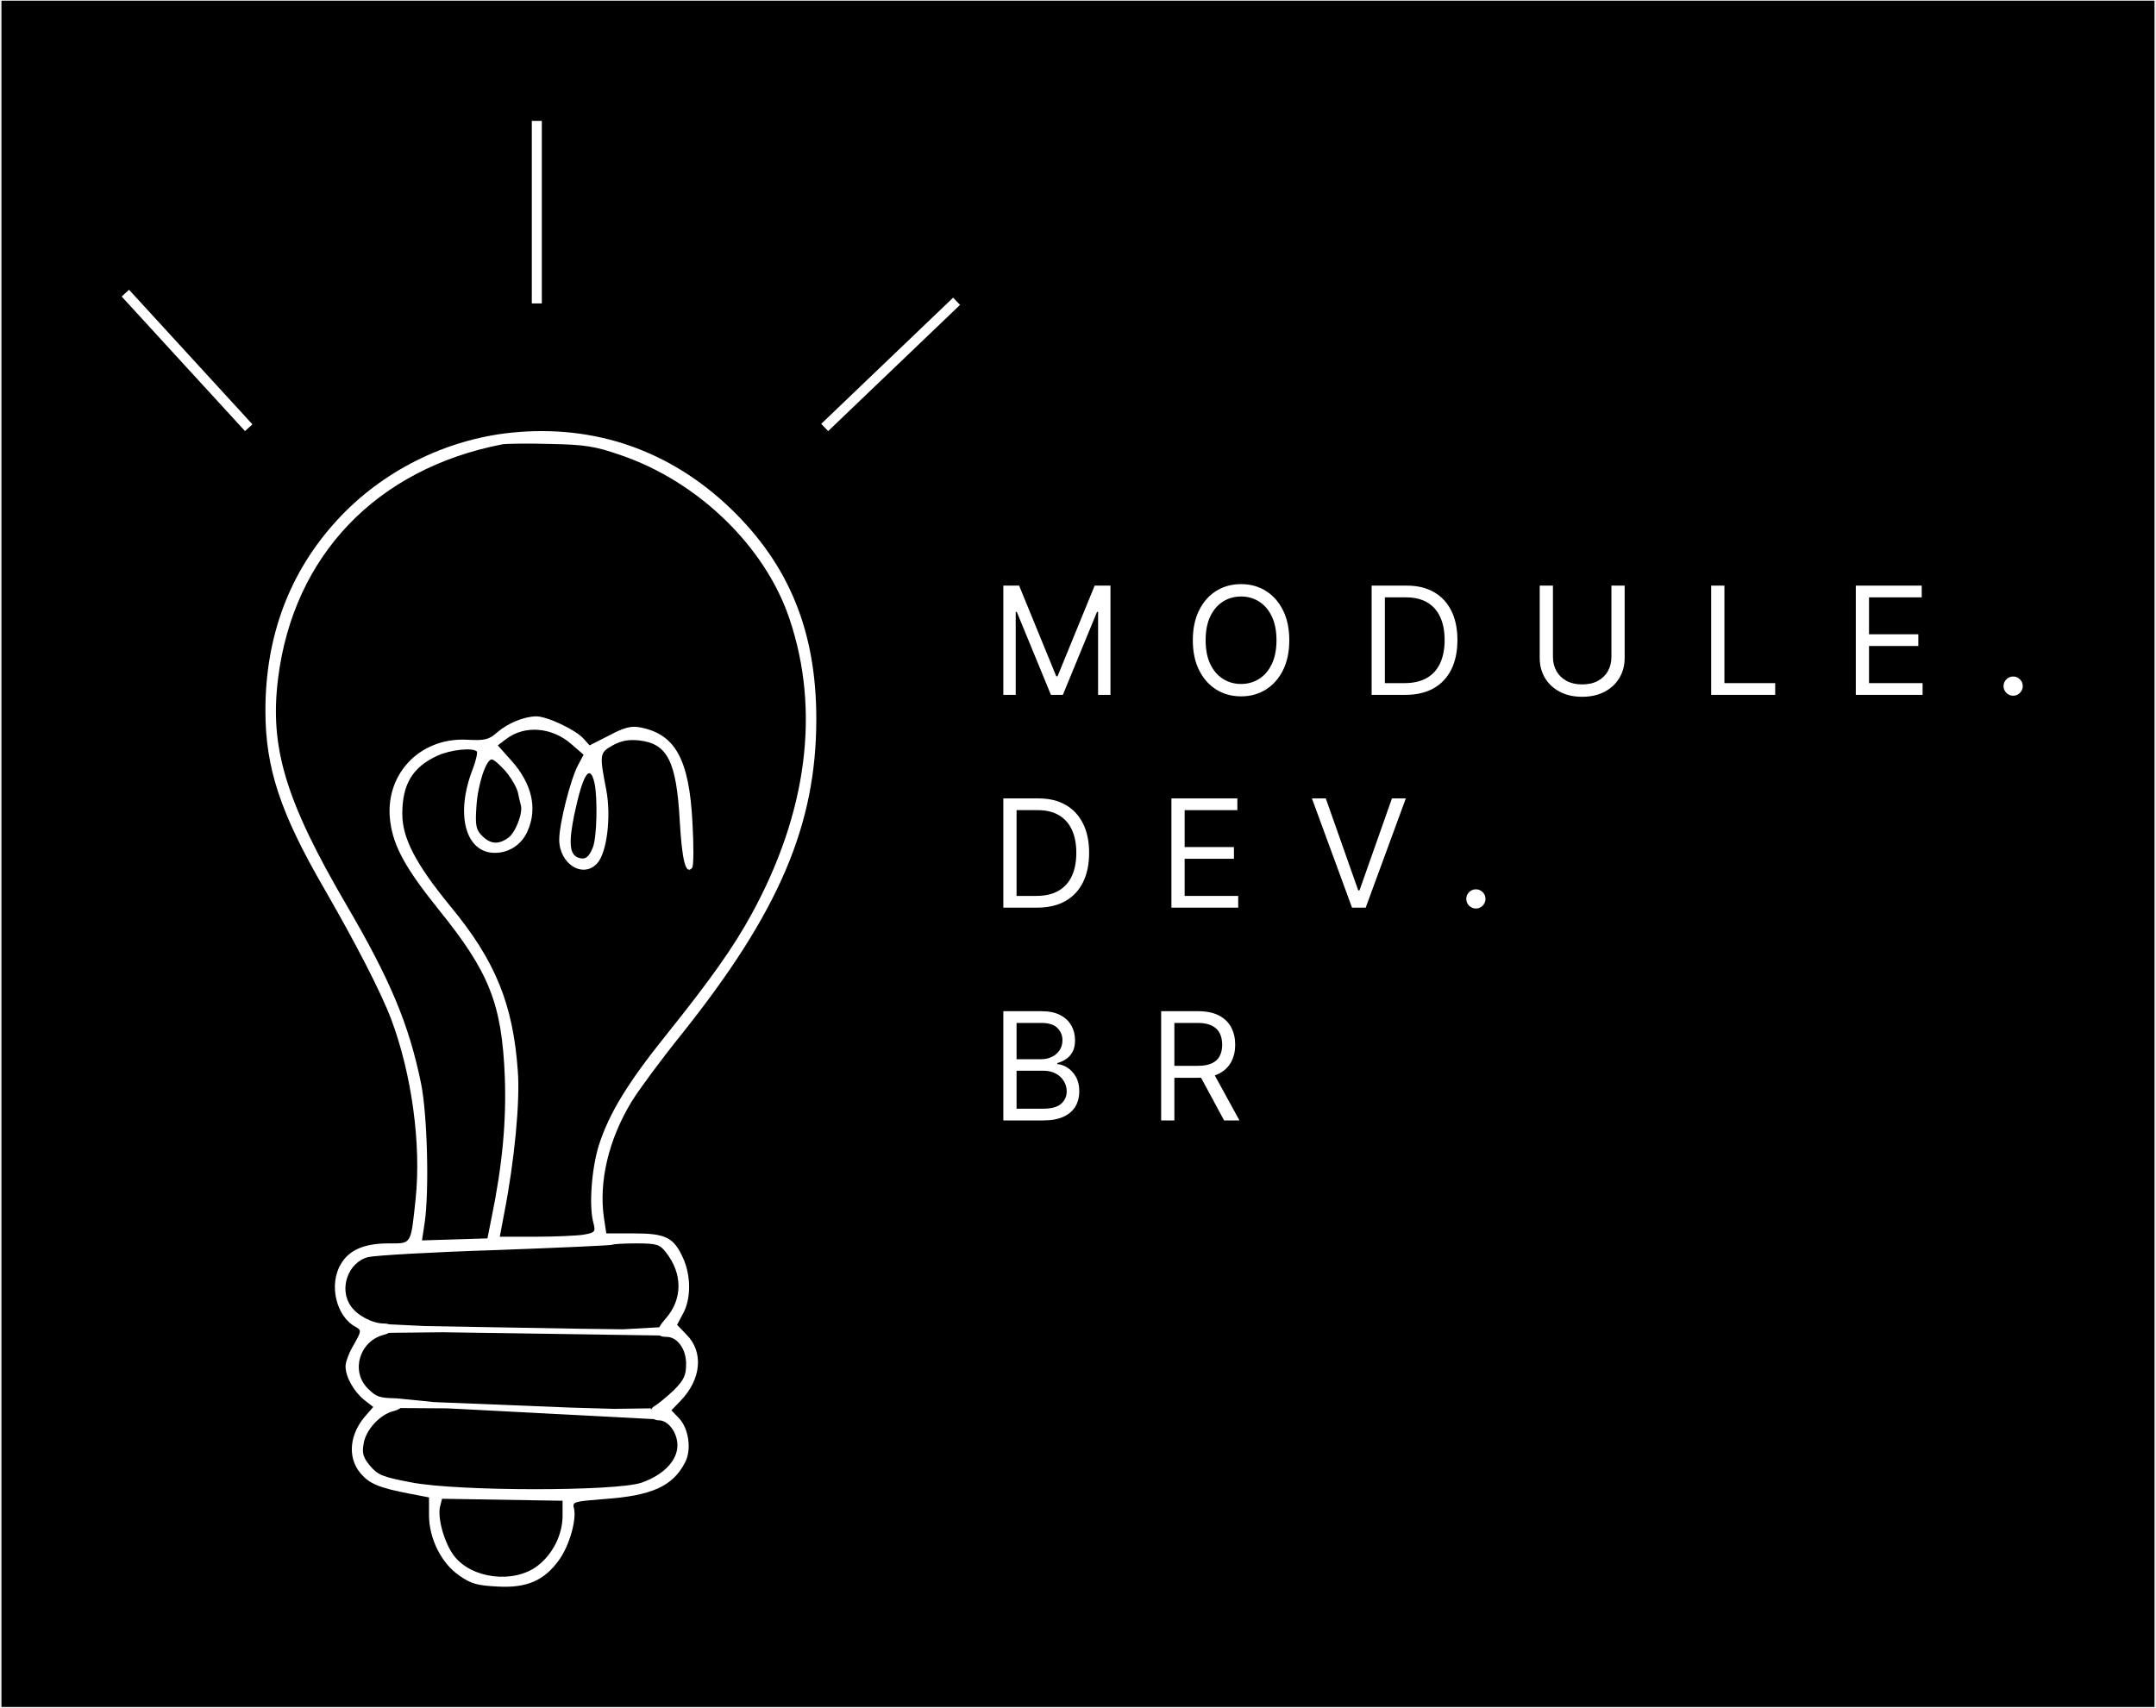
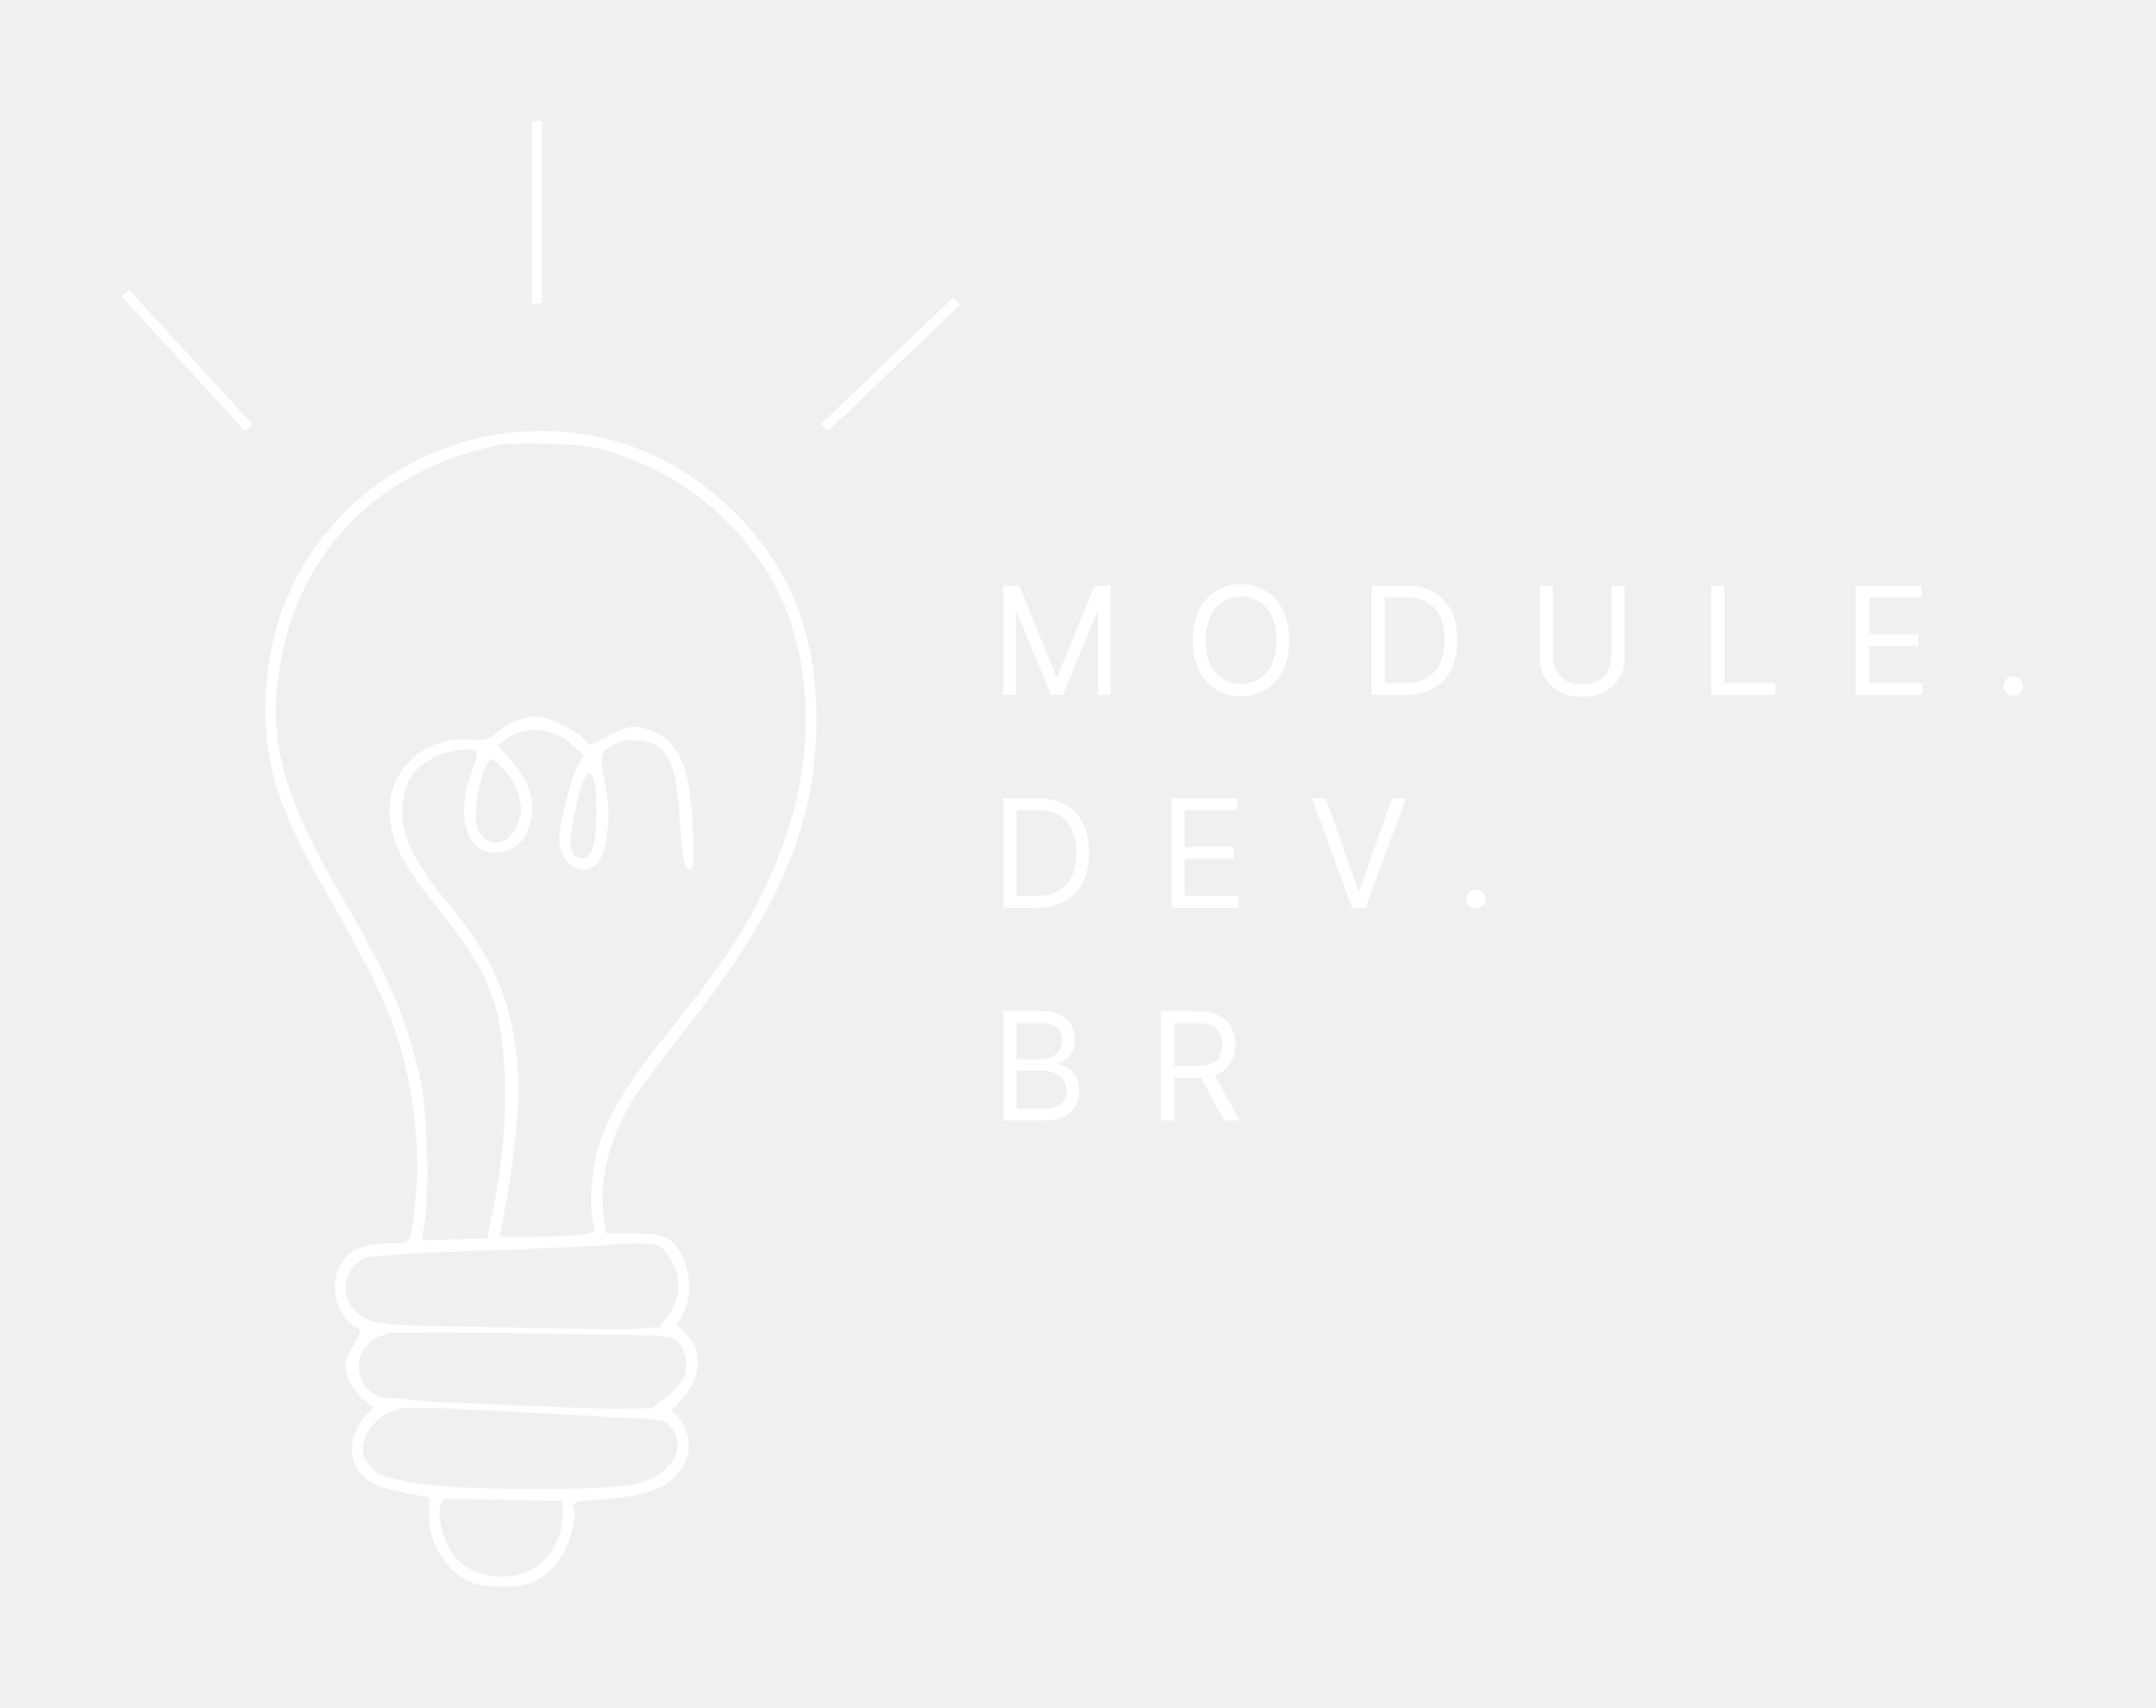
<svg xmlns="http://www.w3.org/2000/svg" width="861" height="682" viewBox="0 0 861 682" fill="none">
-   <rect width="859.809" height="681.543" transform="translate(0.588135 0.286499)" fill="black" />
  <path d="M383.397 121.785L330.722 172.2L327.956 169.31L380.631 118.895L383.397 121.785Z" fill="white" />
  <path d="M216.378 48.286V121.2H212.378V48.286L216.378 48.286Z" fill="white" />
  <path d="M51.537 115.742L100.799 169.497L97.85 172.2L48.588 118.445L51.537 115.742Z" fill="white" />
  <path d="M204.392 172.808C177.859 175.475 152.259 188.408 134.526 207.875C115.592 228.541 105.992 254.141 105.992 283.875C105.992 306.808 111.992 324.808 129.459 354.941C141.992 376.675 152.126 396.275 156.259 407.208C164.392 428.941 168.259 456.941 165.992 478.808C163.992 497.475 164.526 496.675 155.059 496.675C145.459 496.675 139.326 499.341 136.126 504.941C131.192 513.075 134.259 525.875 141.992 530.008C144.392 531.341 144.392 531.608 141.326 537.075C139.459 540.141 137.992 544.008 137.992 545.741C137.992 550.008 141.326 555.875 145.459 559.208L149.059 562.008L146.392 565.075C139.592 572.541 138.526 582.008 143.992 588.541C147.592 592.675 151.192 594.275 163.726 596.675L171.326 598.141V605.208C171.326 614.541 176.259 624.541 183.592 629.475C188.126 632.675 190.792 633.341 198.659 633.741C210.393 634.408 217.326 631.341 223.192 623.208C227.326 617.608 230.392 606.941 229.192 602.408C228.526 599.875 229.326 599.741 241.059 598.808C260.259 597.475 268.659 593.741 273.592 584.141C276.259 579.075 275.059 570.675 271.193 566.541L268.126 563.341L271.726 559.608C280.126 550.941 281.059 540.008 274.126 533.075L270.393 529.208L272.792 524.675C275.992 518.808 275.992 509.608 272.792 502.541C269.059 494.275 265.859 492.675 253.059 492.675H242.126L241.193 486.541C239.059 472.008 243.059 455.075 252.259 440.008C254.926 435.608 263.859 423.475 272.126 413.208C311.059 364.408 325.993 329.608 325.993 287.208C325.993 252.275 315.193 225.741 291.859 203.208C267.593 179.875 237.459 169.475 204.392 172.808ZM247.726 181.741C278.792 192.275 305.726 218.408 315.326 247.341C327.592 283.741 322.393 324.408 300.259 364.941C292.926 378.408 283.726 391.341 265.993 413.475C250.793 432.408 243.326 444.541 239.193 457.341C236.259 466.675 235.059 482.008 237.059 488.808C237.859 492.008 237.592 492.408 232.926 493.208C230.259 493.608 221.592 494.008 213.859 494.008H199.592L201.326 484.808C205.459 463.741 207.726 440.008 206.792 427.875C204.926 401.208 197.859 383.741 179.859 362.008C165.992 345.075 160.659 334.808 160.659 325.075C160.659 313.208 164.792 306.408 174.659 301.875C179.859 299.475 188.659 298.541 190.392 300.141C190.792 300.541 190.126 303.741 188.792 307.208C181.726 325.208 185.859 340.675 197.592 340.675C203.459 340.675 208.526 337.208 210.792 331.741C214.659 322.808 212.392 313.075 204.392 304.008L198.792 297.741L202.126 295.208C209.459 289.608 220.259 290.408 227.993 297.075L233.059 301.475L230.792 305.741C227.726 311.608 223.326 329.208 223.326 335.341C223.326 345.208 232.926 351.075 238.526 344.808C242.393 340.541 244.126 326.141 242.126 315.608C239.326 301.208 239.459 300.675 244.659 297.741C247.992 295.875 251.059 295.341 255.059 295.741C266.526 296.941 270.126 304.008 271.459 327.875C272.393 344.008 273.859 349.608 276.393 346.675C277.059 345.875 277.059 337.741 276.526 328.408C275.193 303.075 269.592 293.208 255.592 290.541C252.126 289.875 249.326 290.541 243.326 293.741L235.459 297.741L233.059 295.075C229.859 291.475 218.259 286.008 213.993 286.141C209.059 286.275 202.659 288.941 198.392 292.675C195.192 295.475 193.592 295.875 186.392 295.475C167.326 294.541 153.326 309.741 155.859 328.275C157.192 338.275 162.126 347.075 175.192 363.341C195.459 388.408 200.393 400.941 201.592 430.008C202.259 447.741 200.659 465.208 196.259 486.675L194.659 494.675L168.526 495.475L169.592 488.408C171.459 475.741 170.659 444.941 168.126 432.675C163.326 409.208 155.859 391.475 138.659 362.008C113.992 319.875 107.592 298.541 111.059 270.941C117.192 221.875 150.392 187.208 200.659 177.475C202.526 177.208 211.192 177.075 219.993 177.341C233.592 177.608 237.726 178.275 247.726 181.741ZM201.859 308.008C204.126 310.675 206.259 314.408 206.792 316.408C207.192 318.408 207.726 320.675 207.993 321.608C208.926 324.675 205.859 332.675 202.926 334.675C199.059 337.475 195.859 337.208 192.526 333.875C190.126 331.475 189.726 329.875 190.259 322.141C190.792 313.341 194.126 303.341 196.392 303.341C197.192 303.341 199.592 305.475 201.859 308.008ZM237.459 312.941C238.659 318.941 238.393 334.275 236.792 338.408C235.192 342.541 233.592 343.608 230.792 342.541C227.459 341.208 227.059 336.675 229.326 325.475C232.793 309.075 235.592 304.675 237.459 312.941ZM265.859 500.141C272.659 508.675 272.659 518.941 265.859 526.675C261.592 531.475 261.726 534.008 266.126 534.008C270.526 534.008 273.993 538.808 273.993 544.808C273.993 549.341 273.193 551.208 269.059 555.341C266.259 558.008 262.792 560.808 261.459 561.608C258.393 563.341 259.459 567.341 263.059 567.341C266.926 567.341 270.526 572.275 270.526 577.341C270.526 583.475 264.926 589.208 256.126 592.275C245.726 595.741 182.659 595.741 164.259 592.141C152.926 590.008 150.926 589.208 147.859 585.608C145.059 582.275 144.526 580.541 145.192 576.808C145.992 571.208 151.726 564.941 157.326 563.608C162.259 562.275 162.659 558.675 157.992 558.541C151.459 558.408 150.259 558.008 146.792 554.541C139.992 547.608 143.592 535.741 153.192 533.208C157.726 532.141 157.726 528.675 153.326 528.675C148.792 528.675 142.659 525.475 140.126 521.741C135.192 514.808 139.059 504.141 147.059 502.141C149.726 501.475 172.659 500.141 197.993 499.341C223.326 498.408 244.259 497.475 244.526 497.208C244.792 496.941 249.193 496.675 254.126 496.675C262.259 496.675 263.459 497.075 265.859 500.141ZM224.659 605.475C224.659 612.941 220.792 620.808 214.659 625.475C205.192 632.675 188.392 630.675 181.326 621.475C177.459 616.408 174.659 606.408 175.726 601.875L176.526 598.675L224.659 599.475V605.475Z" fill="white" />
  <path d="M154.813 528.977L169.456 529.686L230.508 530.748L248.694 530.985L263.692 530.158L263.928 533.465L176.896 532.166L154.695 532.402L154.813 528.977Z" fill="white" />
  <path d="M159.384 558.658L173.295 560.059L227.937 562.261L245.25 562.761L259.861 562.561L261.062 566.864L178.599 562.561L159.92 562.446L159.384 558.658Z" fill="white" />
  <path d="M400.681 233.922H406.988L421.817 270.143H422.329L437.158 233.922H443.465V277.558H438.522V244.405H438.096L424.459 277.558H419.687L406.05 244.405H405.624V277.558H400.681V233.922Z" fill="white" />
  <path d="M514.878 255.74C514.878 260.342 514.047 264.319 512.385 267.672C510.723 271.024 508.443 273.609 505.546 275.427C502.648 277.246 499.338 278.155 495.617 278.155C491.895 278.155 488.585 277.246 485.688 275.427C482.79 273.609 480.51 271.024 478.848 267.672C477.186 264.319 476.355 260.342 476.355 255.74C476.355 251.138 477.186 247.16 478.848 243.808C480.51 240.456 482.79 237.871 485.688 236.052C488.585 234.234 491.895 233.325 495.617 233.325C499.338 233.325 502.648 234.234 505.546 236.052C508.443 237.871 510.723 240.456 512.385 243.808C514.047 247.16 514.878 251.138 514.878 255.74ZM509.764 255.74C509.764 251.962 509.132 248.773 507.868 246.173C506.618 243.574 504.921 241.606 502.776 240.271C500.645 238.936 498.259 238.268 495.617 238.268C492.975 238.268 490.581 238.936 488.436 240.271C486.306 241.606 484.608 243.574 483.344 246.173C482.094 248.773 481.469 251.962 481.469 255.74C481.469 259.518 482.094 262.707 483.344 265.307C484.608 267.906 486.306 269.873 488.436 271.209C490.581 272.544 492.975 273.211 495.617 273.211C498.259 273.211 500.645 272.544 502.776 271.209C504.921 269.873 506.618 267.906 507.868 265.307C509.132 262.707 509.764 259.518 509.764 255.74Z" fill="white" />
  <path d="M561.229 277.558H547.763V233.922H561.826C566.058 233.922 569.681 234.795 572.692 236.542C575.703 238.275 578.012 240.768 579.617 244.021C581.222 247.26 582.024 251.138 582.024 255.655C582.024 260.2 581.215 264.113 579.595 267.395C577.976 270.662 575.618 273.176 572.522 274.937C569.425 276.685 565.661 277.558 561.229 277.558ZM553.047 272.871H560.888C564.496 272.871 567.486 272.175 569.858 270.783C572.23 269.39 573.999 267.409 575.164 264.838C576.328 262.267 576.911 259.206 576.911 255.655C576.911 252.132 576.335 249.099 575.185 246.557C574.034 244 572.316 242.04 570.029 240.676C567.742 239.298 564.894 238.609 561.485 238.609H553.047V272.871Z" fill="white" />
  <path d="M643.524 233.922H648.808V262.814C648.808 265.797 648.105 268.46 646.699 270.804C645.307 273.133 643.34 274.973 640.797 276.322C638.254 277.658 635.272 278.325 631.848 278.325C628.425 278.325 625.442 277.658 622.899 276.322C620.357 274.973 618.382 273.133 616.976 270.804C615.584 268.46 614.888 265.797 614.888 262.814V233.922H620.172V262.388C620.172 264.518 620.641 266.415 621.578 268.077C622.516 269.724 623.851 271.024 625.584 271.976C627.331 272.913 629.419 273.382 631.848 273.382C634.277 273.382 636.365 272.913 638.112 271.976C639.86 271.024 641.195 269.724 642.118 268.077C643.056 266.415 643.524 264.518 643.524 262.388V233.922Z" fill="white" />
  <path d="M683.361 277.558V233.922H688.645V272.871H708.929V277.558H683.361Z" fill="white" />
  <path d="M741.111 277.558V233.922H767.446V238.609H746.395V253.354H766.082V258.041H746.395V272.871H767.787V277.558H741.111Z" fill="white" />
  <path d="M803.953 277.899C802.902 277.899 802 277.523 801.247 276.77C800.494 276.017 800.118 275.115 800.118 274.064C800.118 273.013 800.494 272.111 801.247 271.358C802 270.605 802.902 270.229 803.953 270.229C805.004 270.229 805.906 270.605 806.659 271.358C807.412 272.111 807.788 273.013 807.788 274.064C807.788 274.76 807.611 275.399 807.256 275.981C806.915 276.564 806.453 277.033 805.871 277.388C805.302 277.729 804.663 277.899 803.953 277.899Z" fill="white" />
  <path d="M414.147 362.558H400.681V318.922H414.743C418.976 318.922 422.599 319.795 425.61 321.542C428.621 323.275 430.93 325.768 432.535 329.021C434.14 332.26 434.942 336.138 434.942 340.655C434.942 345.2 434.133 349.113 432.513 352.395C430.894 355.662 428.536 358.176 425.439 359.937C422.343 361.685 418.579 362.558 414.147 362.558ZM405.965 357.871H413.806C417.414 357.871 420.404 357.175 422.776 355.783C425.148 354.39 426.917 352.409 428.082 349.838C429.246 347.267 429.829 344.206 429.829 340.655C429.829 337.132 429.253 334.099 428.103 331.557C426.952 329 425.234 327.04 422.947 325.676C420.66 324.298 417.812 323.609 414.403 323.609H405.965V357.871Z" fill="white" />
  <path d="M467.806 362.558V318.922H494.141V323.609H473.09V338.354H492.778V343.041H473.09V357.871H494.482V362.558H467.806Z" fill="white" />
  <path d="M529.455 318.922L542.41 355.655H542.921L555.876 318.922H561.415L545.393 362.558H539.938L523.915 318.922H529.455Z" fill="white" />
  <path d="M589.394 362.899C588.343 362.899 587.441 362.523 586.688 361.77C585.936 361.017 585.559 360.115 585.559 359.064C585.559 358.013 585.936 357.111 586.688 356.358C587.441 355.605 588.343 355.229 589.394 355.229C590.446 355.229 591.348 355.605 592.1 356.358C592.853 357.111 593.23 358.013 593.23 359.064C593.23 359.76 593.052 360.399 592.697 360.981C592.356 361.564 591.894 362.033 591.312 362.388C590.744 362.729 590.105 362.899 589.394 362.899Z" fill="white" />
  <path d="M400.681 447.558V403.922H415.937C418.976 403.922 421.484 404.447 423.458 405.498C425.432 406.535 426.903 407.935 427.868 409.696C428.834 411.443 429.317 413.382 429.317 415.513C429.317 417.388 428.984 418.936 428.316 420.158C427.663 421.379 426.796 422.345 425.716 423.055C424.651 423.765 423.493 424.291 422.243 424.632V425.058C423.579 425.143 424.921 425.612 426.27 426.464C427.62 427.317 428.749 428.538 429.658 430.129C430.567 431.72 431.022 433.666 431.022 435.967C431.022 438.155 430.525 440.122 429.53 441.869C428.536 443.616 426.966 445.001 424.822 446.024C422.677 447.047 419.886 447.558 416.448 447.558H400.681ZM405.965 442.871H416.448C419.9 442.871 422.35 442.203 423.799 440.868C425.262 439.518 425.993 437.885 425.993 435.967C425.993 434.49 425.617 433.126 424.864 431.876C424.111 430.612 423.039 429.604 421.647 428.851C420.255 428.084 418.607 427.7 416.704 427.7H405.965V442.871ZM405.965 423.098H415.766C417.357 423.098 418.792 422.785 420.07 422.16C421.363 421.535 422.386 420.655 423.138 419.518C423.905 418.382 424.289 417.047 424.289 415.513C424.289 413.595 423.621 411.969 422.286 410.633C420.951 409.284 418.834 408.609 415.937 408.609H405.965V423.098Z" fill="white" />
  <path d="M463.704 447.558V403.922H478.449C481.858 403.922 484.656 404.504 486.844 405.669C489.031 406.819 490.65 408.403 491.702 410.42C492.753 412.437 493.278 414.731 493.278 417.302C493.278 419.873 492.753 422.153 491.702 424.142C490.65 426.131 489.038 427.693 486.865 428.829C484.692 429.952 481.915 430.513 478.534 430.513H466.602V425.74H478.363C480.693 425.74 482.568 425.399 483.988 424.717C485.423 424.035 486.46 423.069 487.099 421.819C487.753 420.555 488.079 419.05 488.079 417.302C488.079 415.555 487.753 414.028 487.099 412.721C486.446 411.415 485.402 410.406 483.967 409.696C482.533 408.971 480.636 408.609 478.278 408.609H468.988V447.558H463.704ZM484.244 427.956L494.983 447.558H488.846L478.278 427.956H484.244Z" fill="white" />
</svg>
